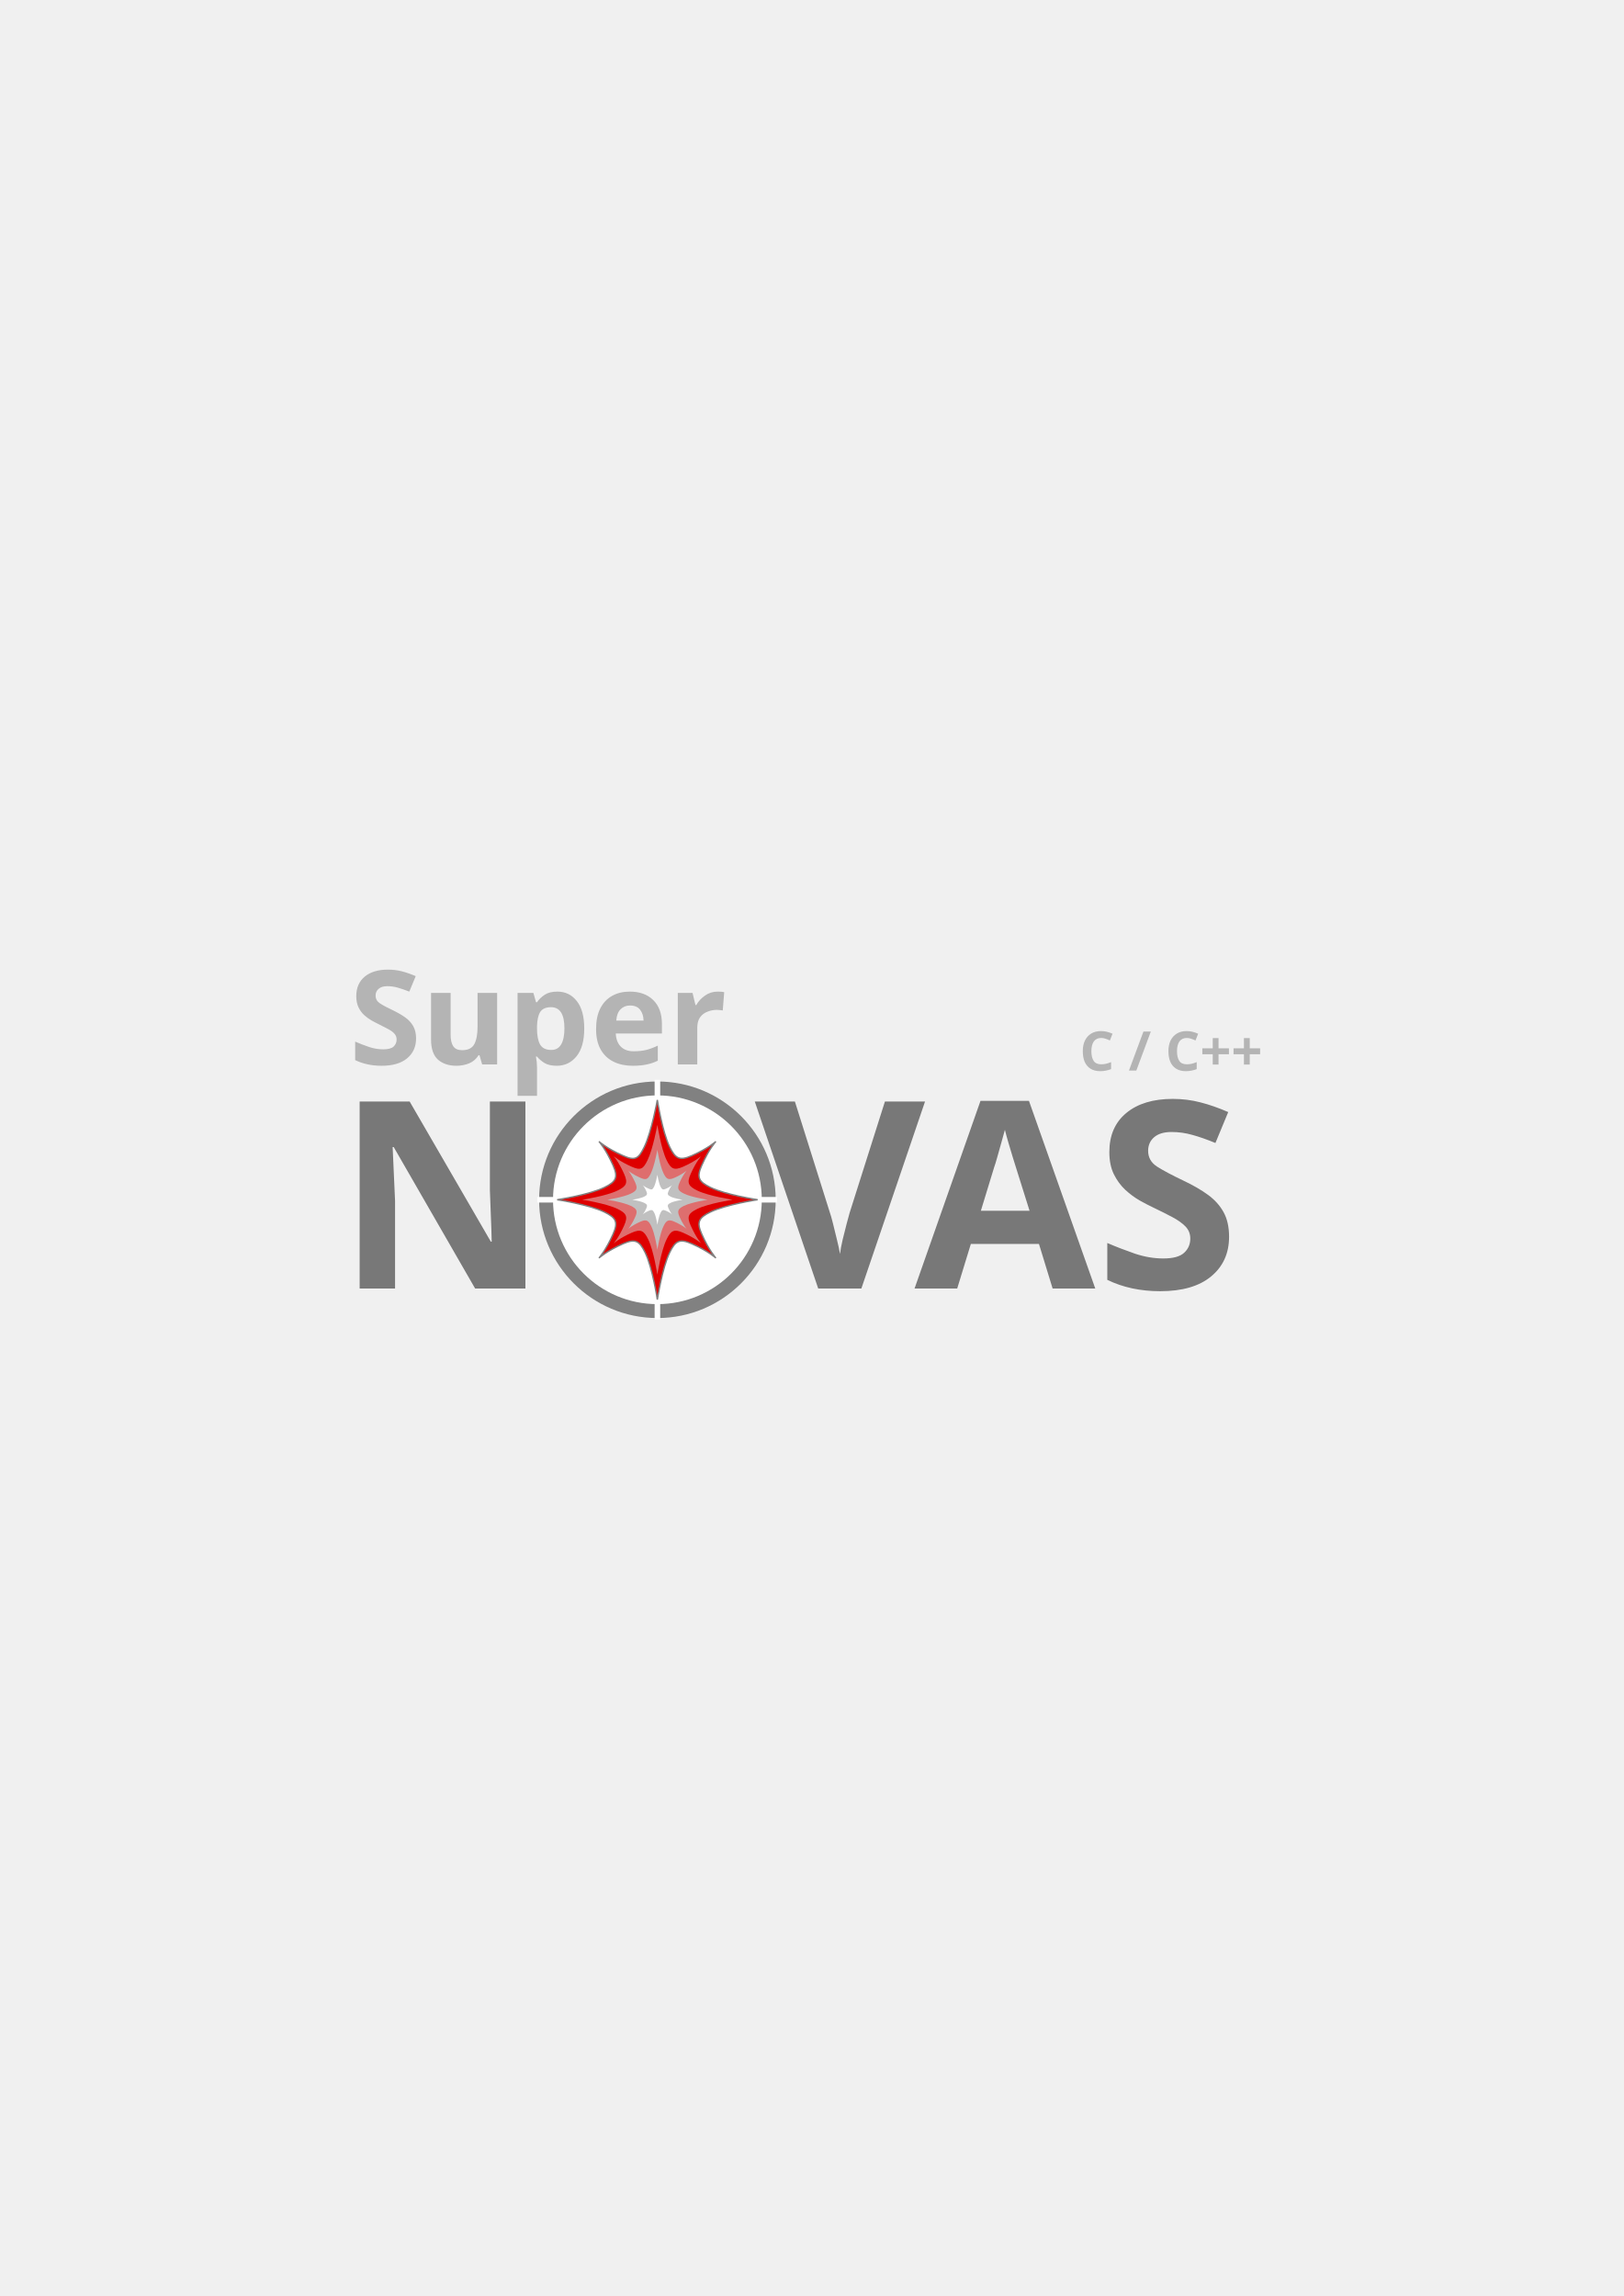
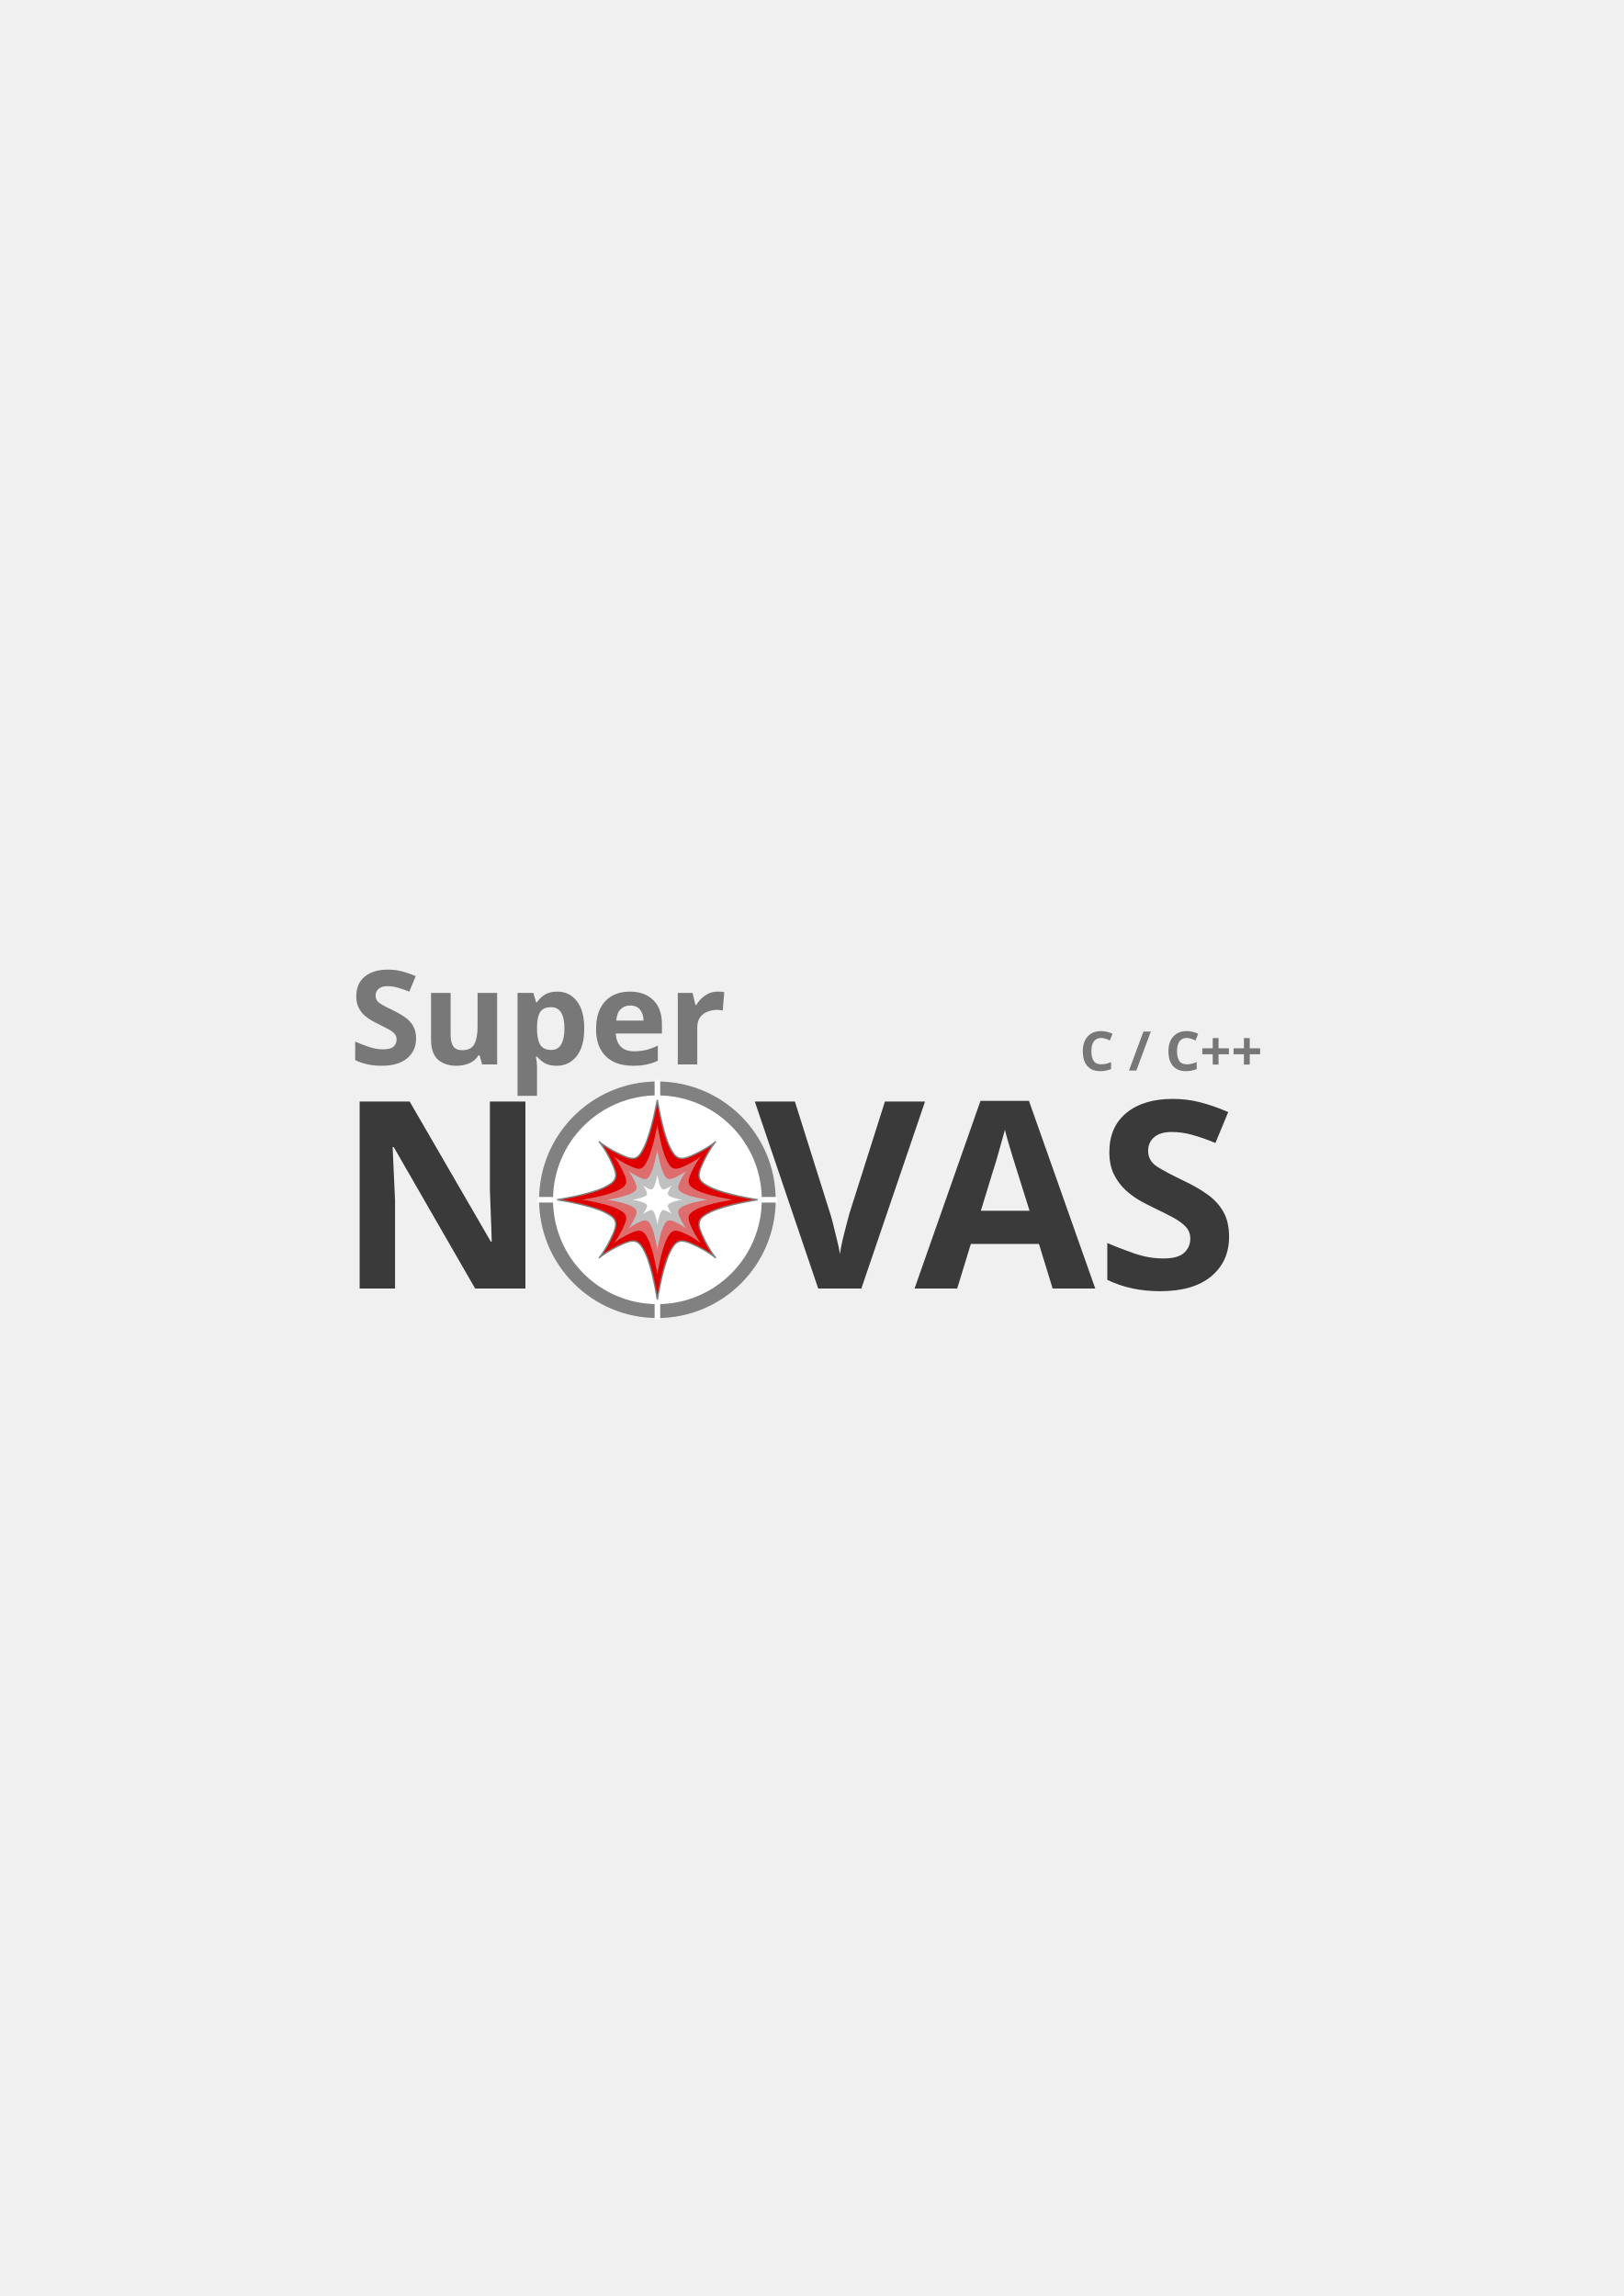
<svg xmlns="http://www.w3.org/2000/svg" width="210mm" height="297mm" viewBox="0 0 210 297" version="1.1" id="svg1">
  <defs id="defs1">
    <rect x="126.572" y="429.921" width="535.987" height="229.103" id="rect14" />
  </defs>
  <g id="layer1">
    <g id="g1">
-       <text xml:space="preserve" style="font-style:normal;font-variant:normal;font-weight:bold;font-stretch:normal;font-size:33.867px;line-height:1.25;font-family:Aharoni;-inkscape-font-specification:'Aharoni, Bold';font-variant-ligatures:none;font-variant-caps:normal;font-variant-numeric:normal;font-variant-east-asian:normal;letter-spacing:0px;word-spacing:0px;fill:#000000;fill-opacity:0.502;stroke-width:0.529" x="43.468" y="166.679" id="text13">
-         <tspan id="tspan13" style="font-style:normal;font-variant:normal;font-weight:bold;font-stretch:normal;font-size:33.867px;font-family:Aharoni;-inkscape-font-specification:'Aharoni, Bold';font-variant-ligatures:none;font-variant-caps:normal;font-variant-numeric:normal;font-variant-east-asian:normal;fill:#000000;fill-opacity:0.502;stroke-width:0.529" x="43.468" y="166.679">NOVAS</tspan>
+       <text xml:space="preserve" style="font-style:normal;font-variant:normal;font-weight:bold;font-stretch:normal;font-size:33.867px;line-height:1.25;font-family:Aharoni;-inkscape-font-specification:'Aharoni, Bold';font-variant-ligatures:none;font-variant-caps:normal;font-variant-numeric:normal;font-variant-east-asian:normal;letter-spacing:0px;word-spacing:0px;fill:#000000;fill-opacity:0.754;stroke-width:0.529" x="43.468" y="166.679" id="text13">
+         <tspan id="tspan13" style="font-style:normal;font-variant:normal;font-weight:bold;font-stretch:normal;font-size:33.867px;font-family:Aharoni;-inkscape-font-specification:'Aharoni, Bold';font-variant-ligatures:none;font-variant-caps:normal;font-variant-numeric:normal;font-variant-east-asian:normal;fill:#000000;fill-opacity:0.754;stroke-width:0.529" x="43.468" y="166.679">NOVAS</tspan>
      </text>
      <g id="g13" transform="matrix(0.18,0,0,0.18,66.12466,128.4657)">
        <circle style="fill:#818181;fill-opacity:1;stroke:#000000;stroke-width:0;stroke-dasharray:none" id="path11-6" cx="105" cy="148.5" r="85" />
        <circle style="fill:#ffffff;fill-opacity:1;stroke:#000000;stroke-width:0;stroke-dasharray:none" id="path11" cx="105" cy="148.5" r="75" />
        <path id="path9-5-6-9-7" style="fill:#de0000;fill-opacity:1;stroke:#808080;stroke-width:1;stroke-dasharray:none;stroke-opacity:1" d="m 113.808,186.424 c 4.127,-8.491 7.189,-10.152 15.85,-6.32 11.96,5.292 17.357,10.271 17.357,10.271 0,0 -4.869,-5.29 -10.161,-17.25 -3.832,-8.661 -2.171,-11.723 6.32,-15.85 10.958,-5.326 33.832,-8.809 33.832,-8.809 0,0 -22.873,-3.484 -33.832,-8.809 -8.491,-4.127 -10.152,-7.189 -6.32,-15.85 5.292,-11.96 10.161,-17.206 10.161,-17.206 0,0 -5.395,4.94 -17.355,10.232 -8.661,3.832 -11.723,2.171 -15.85,-6.32 -5.326,-10.958 -8.861,-33.765 -8.861,-33.765 0,0 -4.093,22.939 -9.419,33.898 -4.127,8.491 -6.527,10.02 -15.188,6.188 -11.96,-5.292 -17.356,-10.232 -17.356,-10.232 0,0 4.868,5.251 10.159,17.212 3.832,8.661 2.171,11.723 -6.32,15.85 -10.958,5.326 -33.832,8.804 -33.832,8.804 0,0 22.873,3.489 33.832,8.815 8.491,4.127 10.152,7.189 6.32,15.85 -5.292,11.96 -10.159,17.245 -10.159,17.245 0,0 5.394,-4.979 17.354,-10.271 8.661,-3.832 11.723,-2.171 15.85,6.32 5.326,10.958 8.76,33.832 8.76,33.832 0,0 3.533,-22.873 8.859,-33.832 z" />
        <path id="path9-5-6-9-7-3" style="fill:#de6e6e;fill-opacity:1;stroke:#000000;stroke-width:0;stroke-dasharray:none" d="m 111.606,176.943 c 3.095,-6.368 5.392,-7.614 11.887,-4.74 8.97,3.969 13.018,7.703 13.018,7.703 0,0 -3.652,-3.968 -7.62,-12.938 -2.874,-6.496 -1.628,-8.792 4.74,-11.887 8.219,-3.994 25.374,-6.607 25.374,-6.607 0,0 -17.155,-2.613 -25.374,-6.607 -6.368,-3.095 -7.614,-5.392 -4.74,-11.887 3.969,-8.97 7.62,-12.905 7.62,-12.905 0,0 -4.046,3.705 -13.016,7.674 -6.496,2.874 -8.792,1.628 -11.887,-4.74 -3.994,-8.219 -6.646,-25.324 -6.646,-25.324 0,0 -3.07,17.205 -7.064,25.423 -3.095,6.368 -4.896,7.515 -11.391,4.641 -8.97,-3.969 -13.017,-7.674 -13.017,-7.674 0,0 3.651,3.938 7.62,12.909 2.874,6.496 1.628,8.792 -4.74,11.887 -8.219,3.994 -25.374,6.603 -25.374,6.603 0,0 17.155,2.617 25.374,6.611 6.368,3.095 7.614,5.392 4.74,11.887 -3.969,8.97 -7.62,12.934 -7.62,12.934 0,0 4.045,-3.734 13.015,-7.703 6.496,-2.874 8.792,-1.628 11.887,4.74 3.994,8.219 6.57,25.374 6.57,25.374 0,0 2.65,-17.155 6.644,-25.374 z" />
        <path id="path9-5-6-9-7-2" style="fill:#c0c0c0;fill-opacity:1;stroke:#000000;stroke-width:0;stroke-dasharray:none" d="m 109.404,167.462 c 2.063,-4.246 3.594,-5.076 7.925,-3.16 5.98,2.646 8.679,5.135 8.679,5.135 0,0 -2.434,-2.645 -5.08,-8.625 -1.916,-4.331 -1.086,-5.862 3.16,-7.925 5.479,-2.663 16.916,-4.405 16.916,-4.405 0,0 -11.437,-1.742 -16.916,-4.405 -4.246,-2.063 -5.076,-3.594 -3.16,-7.925 2.646,-5.98 5.08,-8.603 5.08,-8.603 0,0 -2.697,2.47 -8.678,5.116 -4.331,1.916 -5.862,1.086 -7.925,-3.16 -2.663,-5.479 -4.431,-16.883 -4.431,-16.883 0,0 -2.047,11.47 -4.709,16.949 -2.063,4.246 -3.264,5.01 -7.594,3.094 -5.98,-2.646 -8.678,-5.116 -8.678,-5.116 0,0 2.434,2.626 5.08,8.606 1.916,4.331 1.086,5.862 -3.16,7.925 -5.479,2.663 -16.916,4.402 -16.916,4.402 0,0 11.437,1.744 16.916,4.407 4.246,2.063 5.076,3.594 3.16,7.925 -2.646,5.98 -5.08,8.623 -5.08,8.623 0,0 2.697,-2.49 8.677,-5.135 4.331,-1.916 5.862,-1.086 7.925,3.16 2.663,5.479 4.38,16.916 4.38,16.916 0,0 1.766,-11.437 4.429,-16.916 z" />
        <path id="path9-5-6-9-7-5" style="fill:#ffffff;fill-opacity:1;stroke:#000000;stroke-width:0;stroke-dasharray:none" d="m 107.202,157.977 c 1.032,-2.123 1.797,-2.538 3.962,-1.58 2.99,1.323 4.339,2.568 4.339,2.568 0,0 -1.217,-1.323 -2.54,-4.313 -0.958,-2.165 -0.543,-2.931 1.58,-3.962 2.74,-1.331 8.458,-2.202 8.458,-2.202 0,0 -5.718,-0.871 -8.458,-2.202 -2.123,-1.032 -2.538,-1.797 -1.58,-3.962 1.323,-2.99 2.54,-4.302 2.54,-4.302 0,0 -1.349,1.235 -4.339,2.558 -2.165,0.958 -2.931,0.543 -3.962,-1.58 -1.331,-2.74 -2.215,-8.441 -2.215,-8.441 0,0 -1.023,5.735 -2.355,8.474 -1.032,2.123 -1.632,2.505 -3.797,1.547 -2.99,-1.323 -4.339,-2.558 -4.339,-2.558 0,0 1.217,1.313 2.54,4.303 0.958,2.165 0.543,2.931 -1.58,3.962 -2.74,1.331 -8.458,2.201 -8.458,2.201 0,0 5.718,0.872 8.458,2.204 2.123,1.032 2.538,1.797 1.58,3.962 -1.323,2.99 -2.54,4.311 -2.54,4.311 0,0 1.348,-1.245 4.338,-2.568 2.165,-0.958 2.931,-0.543 3.962,1.58 1.331,2.74 2.19,8.458 2.19,8.458 0,0 0.883,-5.718 2.215,-8.458 z" />
        <rect style="fill:#ffffff;fill-opacity:1;stroke:#b2b2b2;stroke-width:0;stroke-dasharray:none;stroke-opacity:1" id="rect12" width="4" height="12" x="103" y="62.301" />
        <rect style="fill:#ffffff;fill-opacity:1;stroke:#b2b2b2;stroke-width:0;stroke-dasharray:none;stroke-opacity:1" id="rect12-8" width="4" height="12" x="-150.496" y="178.963" transform="rotate(-90)" />
        <rect style="fill:#ffffff;fill-opacity:1;stroke:#b2b2b2;stroke-width:0;stroke-dasharray:none;stroke-opacity:1" id="rect12-8-2" width="4" height="12" x="-150.496" y="18.71" transform="rotate(-90)" />
        <rect style="fill:#ffffff;fill-opacity:1;stroke:#b2b2b2;stroke-width:0;stroke-dasharray:none;stroke-opacity:1" id="rect12-0" width="4" height="12" x="103" y="222.525" />
      </g>
-       <text xml:space="preserve" style="font-style:normal;font-variant:normal;font-weight:bold;font-stretch:normal;font-size:16.933px;line-height:1.25;font-family:Aharoni;-inkscape-font-specification:'Aharoni, Bold';font-variant-ligatures:none;font-variant-caps:normal;font-variant-numeric:normal;font-variant-east-asian:normal;letter-spacing:0px;word-spacing:0px;fill:#000000;fill-opacity:0.252;stroke-width:0.265" x="45.155" y="137.692" id="text13-0">
-         <tspan id="tspan13-6" style="font-style:normal;font-variant:normal;font-weight:bold;font-stretch:normal;font-size:16.933px;font-family:Aharoni;-inkscape-font-specification:'Aharoni, Bold';font-variant-ligatures:none;font-variant-caps:normal;font-variant-numeric:normal;font-variant-east-asian:normal;fill:#000000;fill-opacity:0.252;stroke-width:0.265" x="45.155" y="137.692">Super</tspan>
+       <text xml:space="preserve" style="font-style:normal;font-variant:normal;font-weight:bold;font-stretch:normal;font-size:16.933px;line-height:1.25;font-family:Aharoni;-inkscape-font-specification:'Aharoni, Bold';font-variant-ligatures:none;font-variant-caps:normal;font-variant-numeric:normal;font-variant-east-asian:normal;letter-spacing:0px;word-spacing:0px;fill:#000000;fill-opacity:0.745;stroke-width:0.265" x="45.155" y="137.692" id="text13-0">
+         <tspan id="tspan13-6" style="font-style:normal;font-variant:normal;font-weight:bold;font-stretch:normal;font-size:16.933px;font-family:Aharoni;-inkscape-font-specification:'Aharoni, Bold';font-variant-ligatures:none;font-variant-caps:normal;font-variant-numeric:normal;font-variant-east-asian:normal;fill:#000000;fill-opacity:0.501;stroke-width:0.265" x="45.155" y="137.692">Super</tspan>
      </text>
      <text xml:space="preserve" style="font-style:normal;font-variant:normal;font-weight:bold;font-stretch:normal;font-size:7.056px;line-height:1.25;font-family:'Adwaita Sans';-inkscape-font-specification:'Adwaita Sans, Bold';font-variant-ligatures:none;font-variant-caps:normal;font-variant-numeric:normal;font-variant-east-asian:normal;letter-spacing:0px;word-spacing:0px;fill:#000000;fill-opacity:0.253;stroke-width:0.265" x="139.638" y="138.485" id="text13-0-8">
-         <tspan id="tspan13-6-9" style="font-style:normal;font-variant:normal;font-weight:bold;font-stretch:normal;font-size:7.056px;font-family:'Adwaita Sans';-inkscape-font-specification:'Adwaita Sans, Bold';font-variant-ligatures:none;font-variant-caps:normal;font-variant-numeric:normal;font-variant-east-asian:normal;fill:#000000;fill-opacity:0.253;stroke-width:0.265" x="139.638" y="138.485">C / C++</tspan>
+         <tspan id="tspan13-6-9" style="font-style:normal;font-variant:normal;font-weight:bold;font-stretch:normal;font-size:7.056px;font-family:'Adwaita Sans';-inkscape-font-specification:'Adwaita Sans, Bold';font-variant-ligatures:none;font-variant-caps:normal;font-variant-numeric:normal;font-variant-east-asian:normal;fill:#000000;fill-opacity:0.504;stroke-width:0.265" x="139.638" y="138.485">C / C++</tspan>
      </text>
      <text xml:space="preserve" transform="scale(0.2645833)" id="text14" style="font-weight:bold;font-size:13.333px;line-height:1.25;font-family:'Adwaita Sans';-inkscape-font-specification:'Adwaita Sans, Bold';font-variant-ligatures:none;letter-spacing:0px;word-spacing:0px;white-space:pre;shape-inside:url(#rect14);display:inline" />
    </g>
  </g>
</svg>
